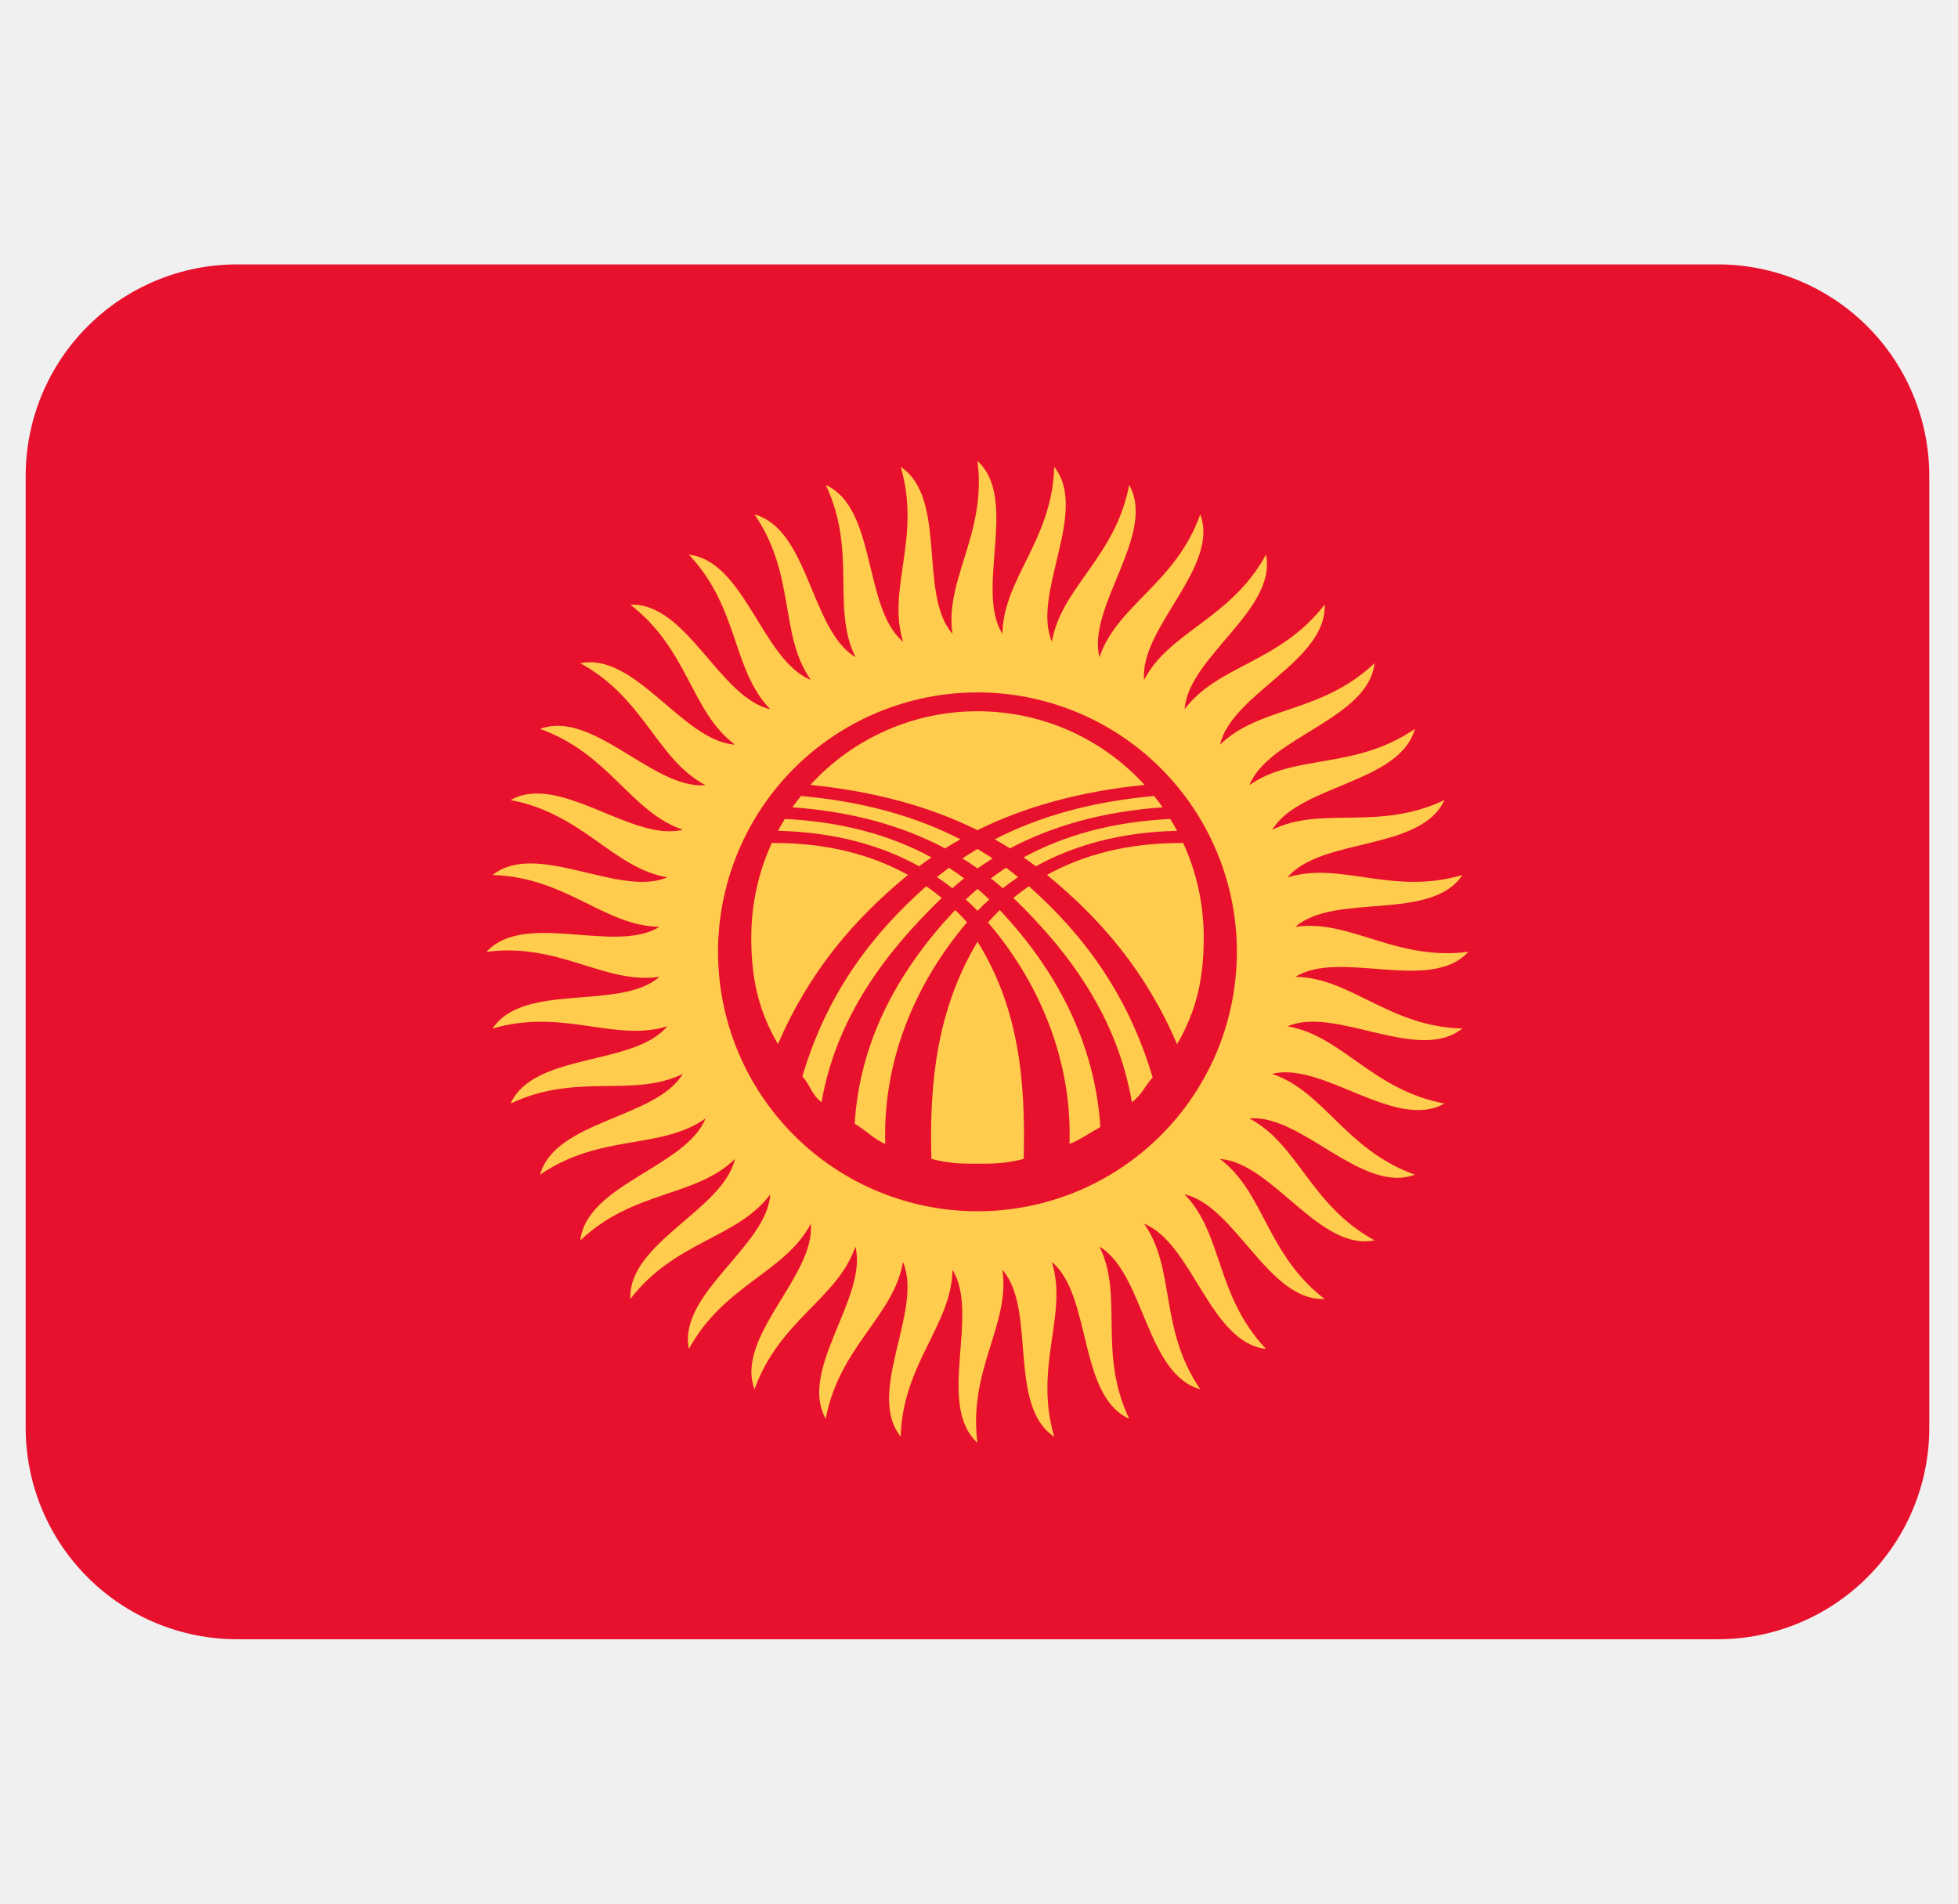
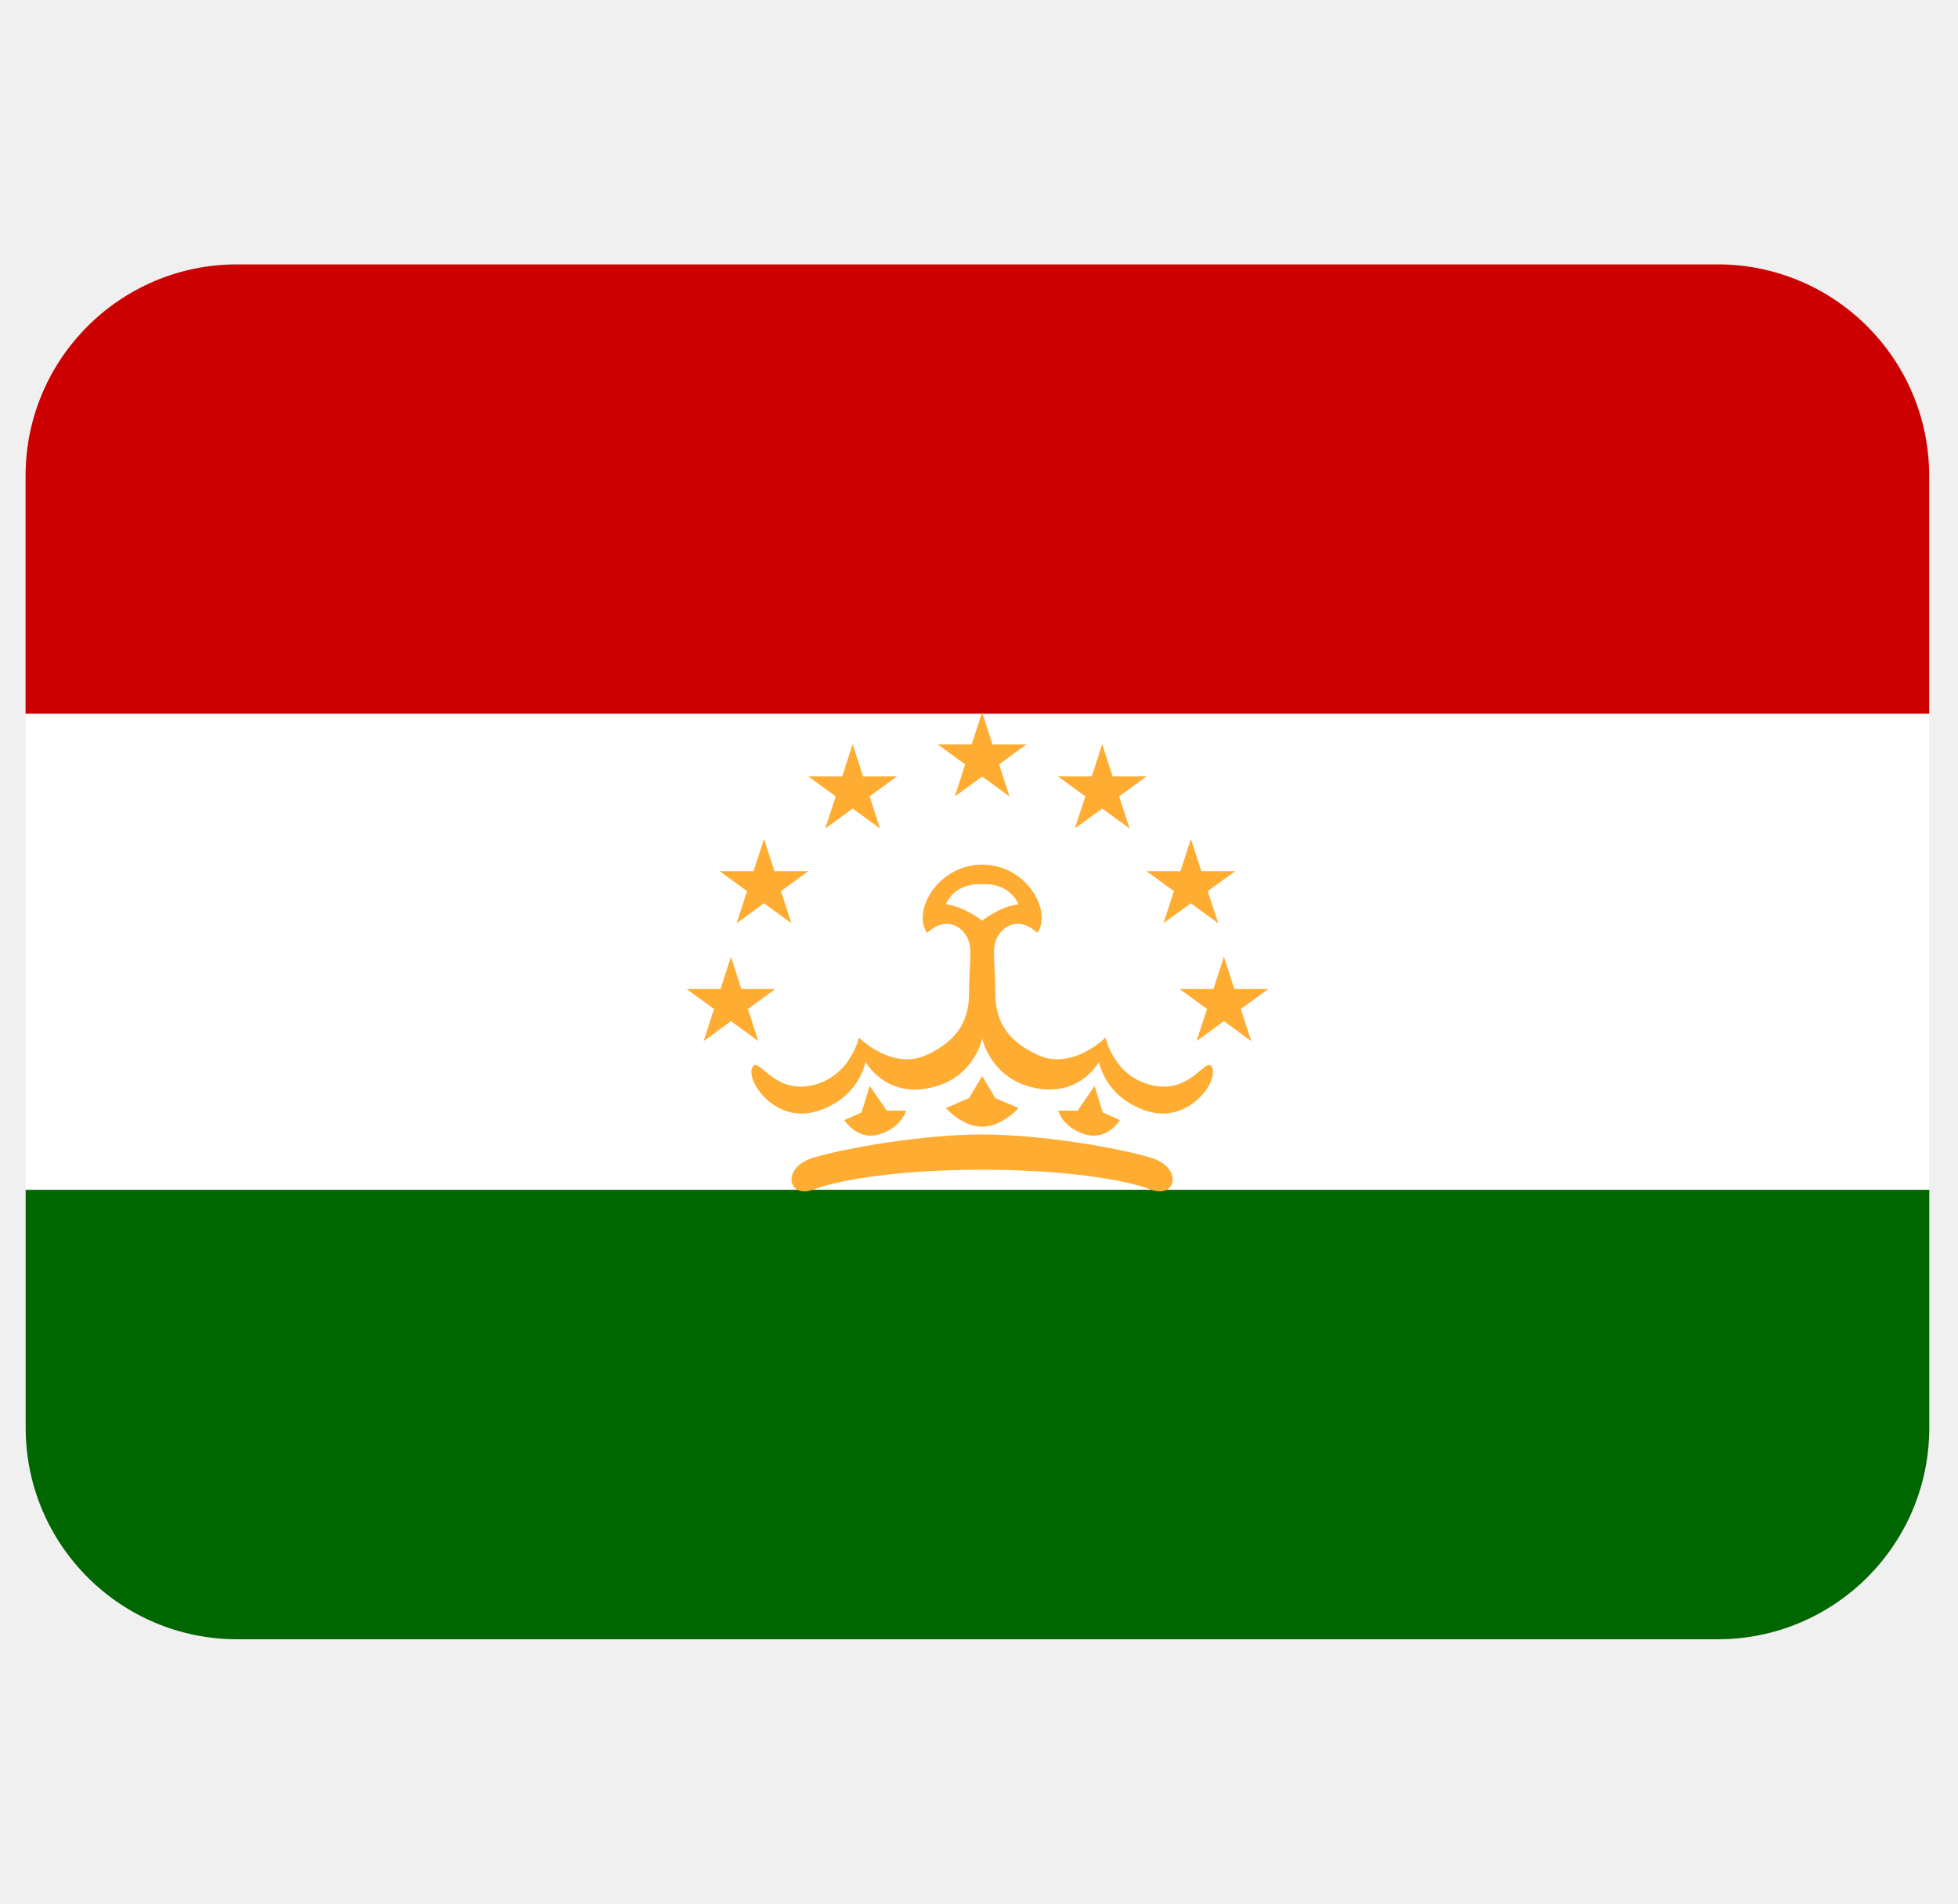
- <svg xmlns="http://www.w3.org/2000/svg" width="36" height="35" viewBox="0 0 36 35" fill="none">
-   <g clip-path="url(#clip0_353_124)">
-     <path d="M35.472 26.25C35.472 27.282 35.062 28.271 34.333 29C33.603 29.729 32.614 30.139 31.583 30.139H4.361C3.329 30.139 2.34 29.729 1.611 29C0.881 28.271 0.472 27.282 0.472 26.25V8.75C0.472 7.719 0.881 6.73 1.611 6C2.34 5.271 3.329 4.861 4.361 4.861H31.583C32.614 4.861 33.603 5.271 34.333 6C35.062 6.73 35.472 7.719 35.472 8.75V26.25Z" fill="#E8112D" />
-     <path d="M18.431 11.653C18.445 10.637 19.345 9.938 19.383 8.584C20.028 9.395 18.962 10.915 19.34 11.797C19.513 10.796 20.51 10.246 20.761 8.916C21.271 9.818 19.98 11.152 20.215 12.082C20.542 11.119 21.613 10.733 22.068 9.458C22.431 10.429 20.948 11.544 21.036 12.499C21.508 11.6 22.627 11.386 23.277 10.197C23.484 11.213 21.843 12.082 21.781 13.04C22.388 12.226 23.528 12.19 24.354 11.117C24.4 12.153 22.643 12.754 22.432 13.691C23.159 12.982 24.289 13.124 25.273 12.193C25.157 13.224 23.328 13.544 22.972 14.435C23.802 13.849 24.897 14.166 26.014 13.402C25.738 14.401 23.882 14.431 23.392 15.256C24.302 14.807 25.332 15.291 26.557 14.71C26.128 15.653 24.288 15.393 23.674 16.131C24.645 15.829 25.589 16.47 26.888 16.088C26.314 16.953 24.541 16.407 23.819 17.04C24.824 16.894 25.656 17.673 26.997 17.5C26.299 18.265 24.63 17.448 23.819 17.96C24.835 17.973 25.534 18.875 26.886 18.91C26.075 19.558 24.556 18.488 23.674 18.869C24.677 19.042 25.226 20.038 26.557 20.289C25.655 20.799 24.32 19.508 23.39 19.744C24.352 20.07 24.74 21.142 26.014 21.597C25.043 21.961 23.929 20.477 22.972 20.564C23.872 21.037 24.087 22.156 25.273 22.805C24.257 23.012 23.389 21.371 22.43 21.309C23.245 21.917 23.281 23.056 24.354 23.882C23.319 23.928 22.715 22.171 21.781 21.96C22.489 22.688 22.346 23.817 23.277 24.801C22.245 24.685 21.926 22.857 21.036 22.5C21.621 23.33 21.303 24.425 22.068 25.542C21.068 25.267 21.039 23.41 20.215 22.92C20.666 23.83 20.179 24.86 20.761 26.085C19.817 25.657 20.077 23.816 19.34 23.203C19.641 24.173 19.002 25.117 19.383 26.416C18.518 25.842 19.064 24.069 18.431 23.348C18.577 24.352 17.798 25.184 17.971 26.526C17.206 25.827 18.023 24.159 17.512 23.348C17.498 24.364 16.598 25.063 16.56 26.414C15.913 25.605 16.981 24.085 16.602 23.203C16.43 24.205 15.432 24.755 15.182 26.085C14.672 25.183 15.963 23.848 15.727 22.92C15.4 23.88 14.329 24.268 13.873 25.542C13.51 24.572 14.995 23.457 14.907 22.5C14.434 23.4 13.315 23.615 12.666 24.801C12.459 23.785 14.1 22.917 14.162 21.96C13.555 22.773 12.416 22.809 11.59 23.882C11.543 22.847 13.301 22.243 13.512 21.309C12.785 22.018 11.654 21.875 10.67 22.805C10.787 21.774 12.616 21.455 12.971 20.564C12.142 21.149 11.047 20.832 9.93 21.597C10.206 20.596 12.063 20.567 12.553 19.744C11.642 20.194 10.612 19.71 9.388 20.289C9.817 19.345 11.656 19.606 12.269 18.869C11.299 19.169 10.357 18.53 9.057 18.91C9.629 18.047 11.404 18.592 12.124 17.96C11.119 18.105 10.289 17.326 8.946 17.5C9.646 16.736 11.314 17.551 12.124 17.04C11.11 17.026 10.411 16.126 9.057 16.088C9.868 15.442 11.387 16.509 12.269 16.13C11.268 15.958 10.719 14.96 9.389 14.71C10.291 14.199 11.625 15.491 12.554 15.255C11.592 14.928 11.206 13.857 9.93 13.402C10.901 13.038 12.017 14.523 12.971 14.435C12.072 13.962 11.859 12.843 10.67 12.194C11.686 11.987 12.555 13.628 13.513 13.691C12.699 13.083 12.662 11.944 11.59 11.118C12.625 11.072 13.227 12.829 14.163 13.04C13.454 12.313 13.596 11.182 12.666 10.198C13.696 10.315 14.016 12.145 14.908 12.5C14.321 11.67 14.639 10.577 13.874 9.459C14.874 9.735 14.904 11.592 15.729 12.082C15.279 11.171 15.764 10.14 15.183 8.917C16.126 9.346 15.866 11.184 16.604 11.798C16.302 10.827 16.943 9.885 16.561 8.585C17.426 9.157 16.88 10.932 17.512 11.653C17.366 10.648 18.145 9.817 17.972 8.475C18.737 9.174 17.92 10.842 18.431 11.653Z" fill="#FFCC4D" />
-     <path d="M17.973 22.27C18.599 22.27 19.219 22.146 19.798 21.907C20.377 21.667 20.902 21.315 21.345 20.872C21.788 20.429 22.139 19.903 22.379 19.325C22.618 18.746 22.741 18.126 22.741 17.499C22.741 16.873 22.618 16.253 22.378 15.674C22.138 15.095 21.787 14.57 21.344 14.127C20.901 13.684 20.375 13.333 19.796 13.093C19.217 12.854 18.597 12.73 17.971 12.73C16.706 12.731 15.493 13.233 14.598 14.128C13.704 15.023 13.202 16.236 13.202 17.501C13.202 18.766 13.705 19.979 14.6 20.874C15.494 21.768 16.708 22.27 17.973 22.27Z" fill="#E8112D" />
-     <path d="M17.972 13.077C19.189 13.077 20.283 13.598 21.044 14.431C19.849 14.552 18.836 14.834 17.972 15.263C17.107 14.834 16.093 14.552 14.9 14.431C15.29 14.004 15.764 13.663 16.293 13.43C16.822 13.196 17.394 13.076 17.972 13.077ZM17.658 15.432C17.562 15.485 17.468 15.54 17.376 15.598C16.601 15.187 15.672 14.921 14.569 14.843C14.619 14.771 14.672 14.702 14.727 14.635C15.874 14.737 16.841 15.011 17.658 15.432ZM18.289 15.432C18.385 15.485 18.478 15.541 18.57 15.598C19.345 15.187 20.273 14.921 21.376 14.843C21.326 14.771 21.274 14.702 21.219 14.635C20.072 14.737 19.105 15.011 18.289 15.432ZM14.43 15.057C14.386 15.128 14.344 15.201 14.305 15.275C15.331 15.299 16.192 15.536 16.9 15.927C16.974 15.871 17.049 15.817 17.126 15.764C16.387 15.361 15.493 15.109 14.43 15.057ZM14.303 19.196C13.946 18.581 13.813 17.998 13.813 17.236C13.813 16.614 13.948 16.027 14.191 15.499C15.184 15.492 16.016 15.709 16.694 16.086C15.69 16.91 14.874 17.874 14.303 19.196ZM16.277 21.032C16.09 20.96 15.887 20.757 15.714 20.66C15.812 19.097 16.544 17.812 17.562 16.731C17.638 16.805 17.711 16.878 17.781 16.957C16.834 18.065 16.226 19.502 16.277 21.032ZM21.516 15.057C21.56 15.128 21.602 15.2 21.642 15.275C20.614 15.299 19.753 15.536 19.046 15.927C18.972 15.871 18.896 15.816 18.82 15.764C19.559 15.361 20.452 15.109 21.516 15.057Z" fill="#FFCC4D" />
-     <path d="M21.642 19.198C21.999 18.582 22.132 17.999 22.132 17.236C22.132 16.614 21.997 16.027 21.754 15.499C20.761 15.492 19.929 15.709 19.25 16.086C20.257 16.91 21.073 17.875 21.642 19.198ZM17.973 17.313C18.719 18.513 18.861 19.826 18.821 21.308C18.497 21.388 18.322 21.396 17.973 21.396C17.624 21.396 17.449 21.388 17.125 21.308C17.084 19.901 17.227 18.559 17.973 17.313ZM19.664 21.032C19.849 20.96 20.058 20.817 20.231 20.721C20.133 19.159 19.401 17.812 18.382 16.732C18.307 16.805 18.235 16.881 18.165 16.959C19.113 18.065 19.715 19.502 19.664 21.032ZM17.315 16.509C17.223 16.433 17.128 16.361 17.03 16.294C15.975 17.229 15.191 18.316 14.752 19.789C14.914 19.974 14.911 20.111 15.104 20.265C15.376 18.716 16.258 17.531 17.315 16.509ZM18.632 16.509C18.721 16.436 18.821 16.36 18.917 16.294C19.972 17.229 20.753 18.335 21.193 19.809C21.03 19.995 21.006 20.112 20.812 20.266C20.541 18.716 19.689 17.531 18.632 16.509ZM17.973 15.608C18.025 15.639 18.205 15.752 18.251 15.782C18.18 15.826 18.018 15.936 17.973 15.966C17.882 15.902 17.789 15.841 17.695 15.782C17.741 15.752 17.92 15.638 17.973 15.608ZM17.447 15.955C17.376 16.009 17.268 16.091 17.227 16.126C17.329 16.193 17.466 16.297 17.51 16.331C17.564 16.286 17.669 16.192 17.728 16.15C17.637 16.081 17.543 16.016 17.447 15.955ZM18.499 15.955C18.57 16.009 18.678 16.091 18.719 16.126C18.622 16.192 18.528 16.26 18.436 16.331C18.383 16.286 18.277 16.192 18.218 16.15C18.291 16.096 18.445 15.985 18.499 15.955ZM17.973 16.343C18.019 16.382 18.154 16.502 18.19 16.538C18.114 16.604 18.042 16.674 17.973 16.747C17.905 16.674 17.833 16.604 17.757 16.538C17.792 16.502 17.928 16.383 17.973 16.343Z" fill="#FFCC4D" />
+ <svg xmlns="http://www.w3.org/2000/svg" width="36" height="35" fill="none">
+   <g clip-path="url(#a)">
+     <path fill="#C00" d="M31.583 4.861H4.36a3.889 3.889 0 0 0-3.89 3.89v4.374h35V8.75a3.889 3.889 0 0 0-3.888-3.889Z" />
+     <path fill="#060" d="M.472 26.25a3.889 3.889 0 0 0 3.889 3.889h27.222a3.889 3.889 0 0 0 3.889-3.889v-4.375h-35v4.375Z" />
+     <path fill="#fff" d="M.472 13.125h35v8.75h-35v-8.75Z" />
+     <path fill="#FFAC33" d="M16.153 20.859c-.396.113-.628-.265-.628-.265l.314-.14.152-.487.314.453h.354c0-.001-.08.317-.506.439Zm5.003.425c-.607-.183-2.024-.426-3.1-.426-1.073 0-2.49.243-3.099.426-.608.183-.465.769 0 .586.466-.183 1.6-.364 3.1-.364 1.499 0 2.634.182 3.1.364.466.183.607-.403 0-.586Zm-2.855-1.094-.243-.405-.243.405-.426.183s.303.343.669.343c.365 0 .669-.343.669-.343l-.426-.183Zm1.661.669c.397.113.628-.265.628-.265l-.314-.14-.151-.487-.313.453h-.355c-.002-.001.08.317.505.439Z" />
+     <path fill="#FFAC33" d="M22.29 19.639c-.1-.26-.351.435-1.032.328-.77-.121-.931-.891-.931-.891s-.608.608-1.236.325c-.628-.284-.79-.689-.79-1.135 0-.446-.057-.774 0-.952.092-.284.427-.487.77-.162.285-.405-.201-1.255-1.012-1.255-.81 0-1.296.85-1.013 1.255.344-.324.678-.122.77.162.057.178 0 .506 0 .952 0 .446-.163.85-.79 1.135-.627.283-1.235-.325-1.235-.325s-.163.77-.932.891c-.68.107-.931-.588-1.032-.328-.101.26.445 1.037 1.215.785.77-.252.871-.902.871-.902s.396.728 1.316.445c.695-.213.83-.87.83-.87s.138.656.831.87c.922.283 1.316-.445 1.316-.445s.102.65.872.902c.768.252 1.315-.527 1.213-.785Zm-4.901-3.014c.201-.428.669-.365.669-.365s.466-.063.669.365c-.345.04-.67.303-.67.303s-.324-.262-.668-.303Zm-3.95.966.192.593h.623l-.503.367.192.59-.503-.366-.504.367.192-.591-.504-.367h.623l.193-.593Zm.608-2.167.192.593h.623l-.504.367.193.59-.504-.366-.503.367.191-.591-.503-.367h.623l.192-.593Zm1.63-1.742.192.593h.623l-.503.367.191.59-.503-.366-.504.367.193-.591-.504-.367h.623l.192-.593Zm2.38-.587.192.592h.623l-.503.366.192.591-.503-.366-.504.366.192-.59-.504-.367h.623l.193-.592Zm4.446 4.496-.192.593h-.623l.504.367-.193.59.504-.366.503.367-.192-.591.505-.367h-.624l-.192-.593Zm-.608-2.167-.191.593h-.624l.504.367-.192.59.503-.366.504.367-.193-.591.505-.367h-.623l-.193-.593Zm-1.63-1.742-.192.593h-.623l.505.367-.193.59.504-.366.503.367-.192-.591.503-.367h-.623l-.191-.593Z" />
  </g>
  <defs>
-     <clipPath id="clip0_353_124">
-       <rect width="35" height="35" fill="white" transform="translate(0.47168)" />
+     <clipPath id="a">
+       <path fill="#fff" d="M.472 0h35v35h-35z" />
    </clipPath>
  </defs>
</svg>
